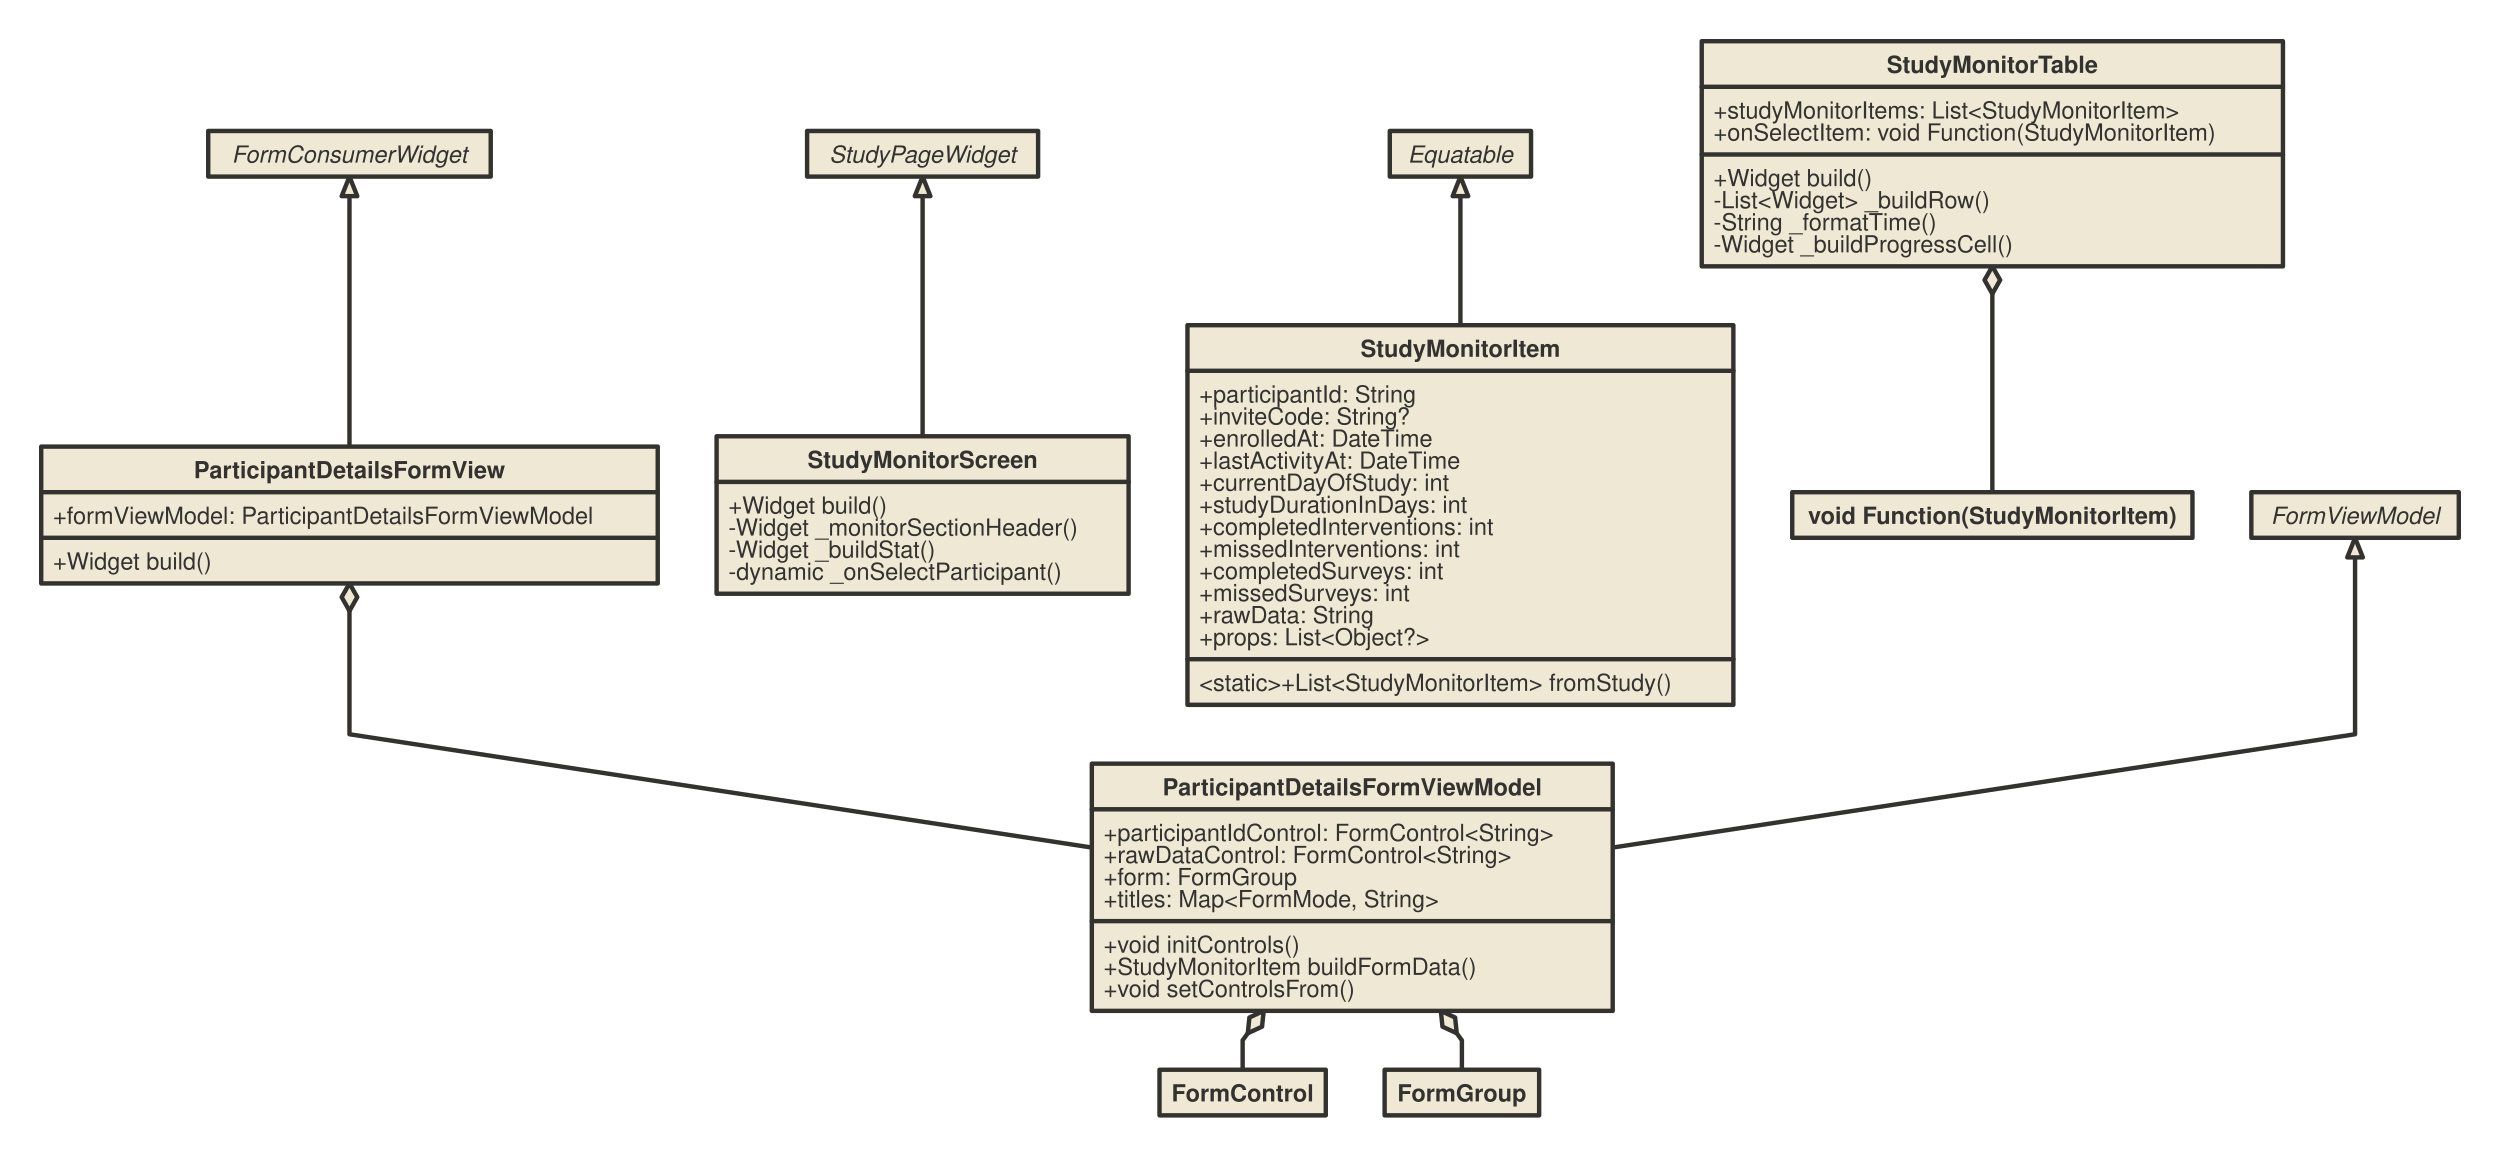
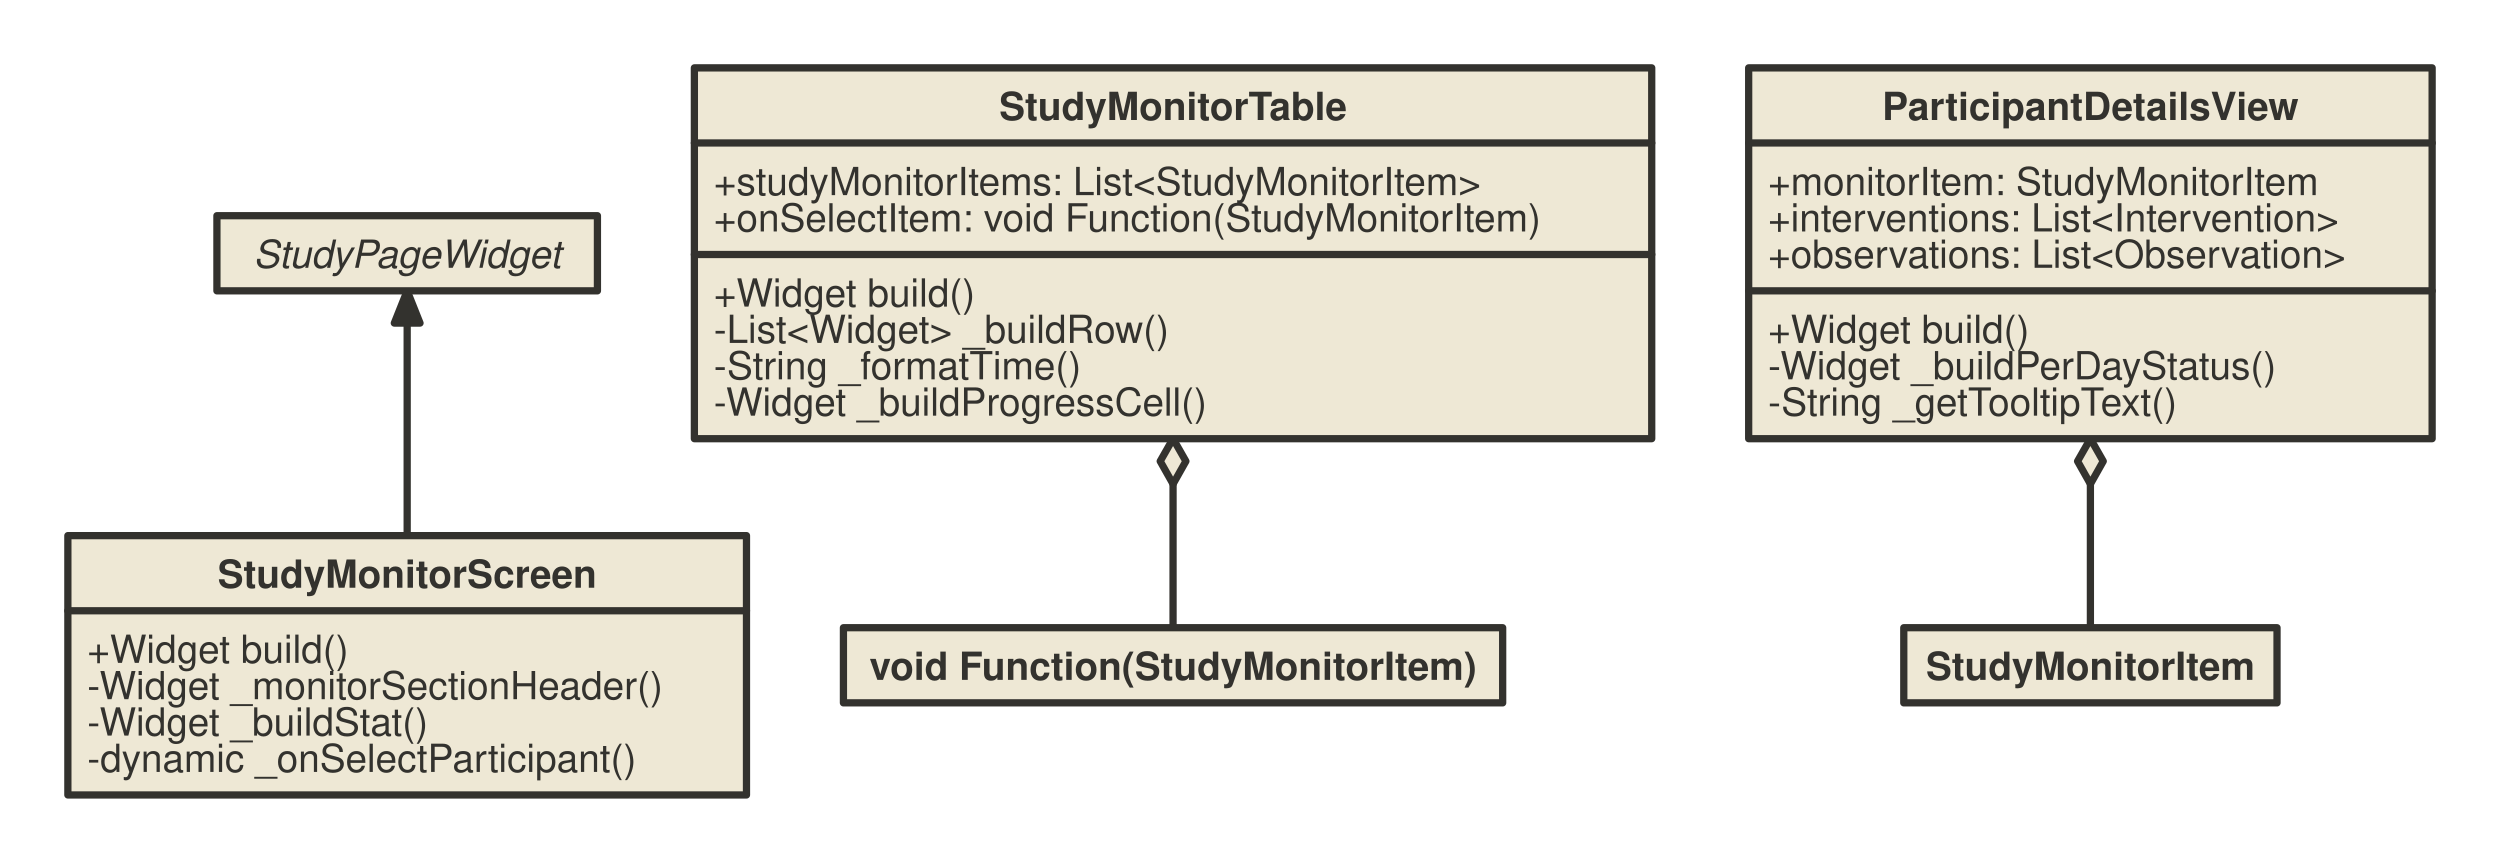
- <svg xmlns="http://www.w3.org/2000/svg" version="1.1" baseProfile="full" width="1699.0" height="786.0" viewbox="0 0 1699 786">
+ <svg xmlns="http://www.w3.org/2000/svg" version="1.1" baseProfile="full" width="1031.5" height="356.0" viewbox="0 0 1031.5 356">
  <g stroke-width="1.0" text-align="left" font="12pt Helvetica, Arial, sans-serif" font-size="12pt" font-family="Helvetica" font-weight="bold" font-style="normal">
    <g font-family="Helvetica" font-size="12pt" font-weight="bold" font-style="normal" stroke-width="3.0" stroke-linejoin="round" stroke-linecap="round" stroke="#33322E">
      <g stroke="transparent" fill="transparent">
-         <rect x="0.0" y="0.0" height="786.0" width="1699.0" stroke="none" />
+         <rect x="0.0" y="0.0" height="356.0" width="1031.5" stroke="none" />
      </g>
      <g transform="translate(8, 8)" fill="#33322E">
-         <g transform="translate(20, 20)" fill="#eee8d5" font-family="Helvetica" font-size="12pt" font-weight="normal" font-style="normal">
-           <path d="M209.5 387.2 L209.5 471 L714 547.989 L714.0 548.0 " fill="none" />
+         <g transform="translate(20, 20)" fill="#33322E" font-family="Helvetica" font-size="12pt" font-weight="normal" font-style="normal">
+           <path d="M140.0 105.3 L140 173 L140 193 L140.0 193.0 " fill="none" />
+           <path d="M145.3 105.3 L140.0 105.3 L134.7 105.3 L140.0 92.0 Z" />
+           <path d="M456.0 171.7 L456 173 L456 231 L456.0 231.0 " fill="none" />
          <g fill="#eee8d5">
-             <path d="M214.8 377.8 L209.5 387.2 L204.2 377.8 L209.5 368.5 Z" />
+             <path d="M461.3 162.3 L456.0 171.7 L450.7 162.3 L456.0 153.0 Z" />
          </g>
-           <path d="M209.5 105.3 L209.5 173 L209.5 275.5 L209.5 275.5 " fill="none" />
-           <path d="M214.8 105.3 L209.5 105.3 L204.2 105.3 L209.5 92.0 Z" />
-           <path d="M599.0 105.3 L599 173 L599 268.5 L599.0 268.5 " fill="none" />
-           <path d="M604.3 105.3 L599.0 105.3 L593.7 105.3 L599.0 92.0 Z" />
-           <path d="M964.5 105.3 L964.5 173 L964.5 193 L964.5 193.0 " fill="none" />
-           <path d="M969.8 105.3 L964.5 105.3 L959.2 105.3 L964.5 92.0 Z" />
-           <path d="M1326.0 171.7 L1326 173 L1326 306.5 L1326.0 306.5 " fill="none" />
+           <path d="M834.5 171.7 L834.5 173 L834.5 231 L834.5 231.0 " fill="none" />
          <g fill="#eee8d5">
-             <path d="M1331.3 162.3 L1326.0 171.7 L1320.7 162.3 L1326.0 153.0 Z" />
-           </g>
-           <path d="M820.0 674.2 L816.5 679 L816.5 699 L816.5 699.0 " fill="none" />
-           <g fill="#eee8d5">
-             <path d="M829.7 669.7 L820.0 674.2 L821.1 663.5 L830.8 659.0 Z" />
-           </g>
-           <path d="M962.0 674.2 L965.5 679 L965.5 699 L965.5 699.0 " fill="none" />
-           <g fill="#eee8d5">
-             <path d="M960.9 663.5 L962.0 674.2 L952.3 669.7 L951.2 659.0 Z" />
-           </g>
-           <path d="M1572.5 350.8 L1572.5 471 L1068 547.989 L1068.0 548.0 " fill="none" />
-           <path d="M1577.8 350.8 L1572.5 350.8 L1567.2 350.8 L1572.5 337.5 Z" />
-           <g data-name="ParticipantDetailsFormView">
-             <g fill="#eee8d5" stroke="#33322E" data-name="ParticipantDetailsFormView">
-               <rect x="0.0" y="275.5" height="93.0" width="419.0" data-name="ParticipantDetailsFormView" />
-               <path d="M0.0 306.5 L419.0 306.5" fill="none" data-name="ParticipantDetailsFormView" />
-               <path d="M0.0 337.5 L419.0 337.5" fill="none" data-name="ParticipantDetailsFormView" />
-             </g>
-             <g transform="translate(0, 275.5)" font-family="Helvetica" font-size="12pt" font-weight="bold" font-style="normal" data-name="ParticipantDetailsFormView">
-               <g transform="translate(8, 8)" fill="#33322E" text-align="center" data-name="ParticipantDetailsFormView">
-                 <text x="201.5" y="13.5" stroke="none" text-anchor="middle" data-name="ParticipantDetailsFormView">ParticipantDetailsFormView</text>
-               </g>
-             </g>
-             <g transform="translate(0, 306.5)" font-family="Helvetica" font-size="12pt" font-weight="normal" font-style="normal" data-name="ParticipantDetailsFormView">
-               <g transform="translate(8, 8)" fill="#33322E" text-align="left" data-name="ParticipantDetailsFormView">
-                 <text x="0.0" y="13.5" stroke="none" data-name="ParticipantDetailsFormView">+formViewModel: ParticipantDetailsFormViewModel</text>
-               </g>
-             </g>
-             <g transform="translate(0, 337.5)" font-family="Helvetica" font-size="12pt" font-weight="normal" font-style="normal" data-name="ParticipantDetailsFormView">
-               <g transform="translate(8, 8)" fill="#33322E" text-align="left" data-name="ParticipantDetailsFormView">
-                 <text x="0.0" y="13.5" stroke="none" data-name="ParticipantDetailsFormView">+Widget build()</text>
-               </g>
-             </g>
-           </g>
-           <g data-name="ParticipantDetailsFormViewModel">
-             <g fill="#eee8d5" stroke="#33322E" data-name="ParticipantDetailsFormViewModel">
-               <rect x="714.0" y="491.0" height="168.0" width="354.0" data-name="ParticipantDetailsFormViewModel" />
-               <path d="M714.0 522.0 L1068.0 522.0" fill="none" data-name="ParticipantDetailsFormViewModel" />
-               <path d="M714.0 598.0 L1068.0 598.0" fill="none" data-name="ParticipantDetailsFormViewModel" />
-             </g>
-             <g transform="translate(714, 491)" font-family="Helvetica" font-size="12pt" font-weight="bold" font-style="normal" data-name="ParticipantDetailsFormViewModel">
-               <g transform="translate(8, 8)" fill="#33322E" text-align="center" data-name="ParticipantDetailsFormViewModel">
-                 <text x="169.0" y="13.5" stroke="none" text-anchor="middle" data-name="ParticipantDetailsFormViewModel">ParticipantDetailsFormViewModel</text>
-               </g>
-             </g>
-             <g transform="translate(714, 522)" font-family="Helvetica" font-size="12pt" font-weight="normal" font-style="normal" data-name="ParticipantDetailsFormViewModel">
-               <g transform="translate(8, 8)" fill="#33322E" text-align="left" data-name="ParticipantDetailsFormViewModel">
-                 <text x="0.0" y="13.5" stroke="none" data-name="ParticipantDetailsFormViewModel">+participantIdControl: FormControl&lt;String&gt;</text>
-                 <text x="0.0" y="28.5" stroke="none" data-name="ParticipantDetailsFormViewModel">+rawDataControl: FormControl&lt;String&gt;</text>
-                 <text x="0.0" y="43.5" stroke="none" data-name="ParticipantDetailsFormViewModel">+form: FormGroup</text>
-                 <text x="0.0" y="58.5" stroke="none" data-name="ParticipantDetailsFormViewModel">+titles: Map&lt;FormMode, String&gt;</text>
-               </g>
-             </g>
-             <g transform="translate(714, 598)" font-family="Helvetica" font-size="12pt" font-weight="normal" font-style="normal" data-name="ParticipantDetailsFormViewModel">
-               <g transform="translate(8, 8)" fill="#33322E" text-align="left" data-name="ParticipantDetailsFormViewModel">
-                 <text x="0.0" y="13.5" stroke="none" data-name="ParticipantDetailsFormViewModel">+void initControls()</text>
-                 <text x="0.0" y="28.5" stroke="none" data-name="ParticipantDetailsFormViewModel">+StudyMonitorItem buildFormData()</text>
-                 <text x="0.0" y="43.5" stroke="none" data-name="ParticipantDetailsFormViewModel">+void setControlsFrom()</text>
-               </g>
-             </g>
-           </g>
-           <g data-name="FormConsumerWidget">
-             <g fill="#eee8d5" stroke="#33322E" data-name="FormConsumerWidget">
-               <rect x="113.5" y="61.0" height="31.0" width="192.0" data-name="FormConsumerWidget" />
-             </g>
-             <g transform="translate(113.5, 61)" font-family="Helvetica" font-size="12pt" font-weight="normal" font-style="italic" data-name="FormConsumerWidget">
-               <g transform="translate(8, 8)" fill="#33322E" text-align="center" data-name="FormConsumerWidget">
-                 <text x="88.0" y="13.5" stroke="none" text-anchor="middle" data-name="FormConsumerWidget">FormConsumerWidget</text>
-               </g>
-             </g>
+             <path d="M839.8 162.3 L834.5 171.7 L829.2 162.3 L834.5 153.0 Z" />
          </g>
          <g data-name="StudyMonitorScreen">
            <g fill="#eee8d5" stroke="#33322E" data-name="StudyMonitorScreen">
-               <rect x="459.0" y="268.5" height="107.0" width="280.0" data-name="StudyMonitorScreen" />
-               <path d="M459.0 299.5 L739.0 299.5" fill="none" data-name="StudyMonitorScreen" />
+               <rect x="0.0" y="193.0" height="107.0" width="280.0" data-name="StudyMonitorScreen" />
+               <path d="M0.0 224.0 L280.0 224.0" fill="none" data-name="StudyMonitorScreen" />
            </g>
-             <g transform="translate(459, 268.5)" font-family="Helvetica" font-size="12pt" font-weight="bold" font-style="normal" data-name="StudyMonitorScreen">
+             <g transform="translate(0, 193)" font-family="Helvetica" font-size="12pt" font-weight="bold" font-style="normal" data-name="StudyMonitorScreen">
              <g transform="translate(8, 8)" fill="#33322E" text-align="center" data-name="StudyMonitorScreen">
                <text x="132.0" y="13.5" stroke="none" text-anchor="middle" data-name="StudyMonitorScreen">StudyMonitorScreen</text>
              </g>
            </g>
-             <g transform="translate(459, 299.5)" font-family="Helvetica" font-size="12pt" font-weight="normal" font-style="normal" data-name="StudyMonitorScreen">
+             <g transform="translate(0, 224)" font-family="Helvetica" font-size="12pt" font-weight="normal" font-style="normal" data-name="StudyMonitorScreen">
              <g transform="translate(8, 8)" fill="#33322E" text-align="left" data-name="StudyMonitorScreen">
                <text x="0.0" y="13.5" stroke="none" data-name="StudyMonitorScreen">+Widget build()</text>
                <text x="0.0" y="28.5" stroke="none" data-name="StudyMonitorScreen">-Widget _monitorSectionHeader()</text>
                <text x="0.0" y="43.5" stroke="none" data-name="StudyMonitorScreen">-Widget _buildStat()</text>
                <text x="0.0" y="58.5" stroke="none" data-name="StudyMonitorScreen">-dynamic _onSelectParticipant()</text>
              </g>
            </g>
          </g>
          <g data-name="StudyPageWidget">
            <g fill="#eee8d5" stroke="#33322E" data-name="StudyPageWidget">
-               <rect x="520.5" y="61.0" height="31.0" width="157.0" data-name="StudyPageWidget" />
+               <rect x="61.5" y="61.0" height="31.0" width="157.0" data-name="StudyPageWidget" />
            </g>
-             <g transform="translate(520.5, 61)" font-family="Helvetica" font-size="12pt" font-weight="normal" font-style="italic" data-name="StudyPageWidget">
+             <g transform="translate(61.5, 61)" font-family="Helvetica" font-size="12pt" font-weight="normal" font-style="italic" data-name="StudyPageWidget">
              <g transform="translate(8, 8)" fill="#33322E" text-align="center" data-name="StudyPageWidget">
                <text x="70.5" y="13.5" stroke="none" text-anchor="middle" data-name="StudyPageWidget">StudyPageWidget</text>
              </g>
            </g>
          </g>
-           <g data-name="StudyMonitorItem">
-             <g fill="#eee8d5" stroke="#33322E" data-name="StudyMonitorItem">
-               <rect x="779.0" y="193.0" height="258.0" width="371.0" data-name="StudyMonitorItem" />
-               <path d="M779.0 224.0 L1150.0 224.0" fill="none" data-name="StudyMonitorItem" />
-               <path d="M779.0 420.0 L1150.0 420.0" fill="none" data-name="StudyMonitorItem" />
-             </g>
-             <g transform="translate(779, 193)" font-family="Helvetica" font-size="12pt" font-weight="bold" font-style="normal" data-name="StudyMonitorItem">
-               <g transform="translate(8, 8)" fill="#33322E" text-align="center" data-name="StudyMonitorItem">
-                 <text x="177.5" y="13.5" stroke="none" text-anchor="middle" data-name="StudyMonitorItem">StudyMonitorItem</text>
-               </g>
-             </g>
-             <g transform="translate(779, 224)" font-family="Helvetica" font-size="12pt" font-weight="normal" font-style="normal" data-name="StudyMonitorItem">
-               <g transform="translate(8, 8)" fill="#33322E" text-align="left" data-name="StudyMonitorItem">
-                 <text x="0.0" y="13.5" stroke="none" data-name="StudyMonitorItem">+participantId: String</text>
-                 <text x="0.0" y="28.5" stroke="none" data-name="StudyMonitorItem">+inviteCode: String?</text>
-                 <text x="0.0" y="43.5" stroke="none" data-name="StudyMonitorItem">+enrolledAt: DateTime</text>
-                 <text x="0.0" y="58.5" stroke="none" data-name="StudyMonitorItem">+lastActivityAt: DateTime</text>
-                 <text x="0.0" y="73.5" stroke="none" data-name="StudyMonitorItem">+currentDayOfStudy: int</text>
-                 <text x="0.0" y="88.5" stroke="none" data-name="StudyMonitorItem">+studyDurationInDays: int</text>
-                 <text x="0.0" y="103.5" stroke="none" data-name="StudyMonitorItem">+completedInterventions: int</text>
-                 <text x="0.0" y="118.5" stroke="none" data-name="StudyMonitorItem">+missedInterventions: int</text>
-                 <text x="0.0" y="133.5" stroke="none" data-name="StudyMonitorItem">+completedSurveys: int</text>
-                 <text x="0.0" y="148.5" stroke="none" data-name="StudyMonitorItem">+missedSurveys: int</text>
-                 <text x="0.0" y="163.5" stroke="none" data-name="StudyMonitorItem">+rawData: String</text>
-                 <text x="0.0" y="178.5" stroke="none" data-name="StudyMonitorItem">+props: List&lt;Object?&gt;</text>
-               </g>
-             </g>
-             <g transform="translate(779, 420)" font-family="Helvetica" font-size="12pt" font-weight="normal" font-style="normal" data-name="StudyMonitorItem">
-               <g transform="translate(8, 8)" fill="#33322E" text-align="left" data-name="StudyMonitorItem">
-                 <text x="0.0" y="13.5" stroke="none" data-name="StudyMonitorItem">&lt;static&gt;+List&lt;StudyMonitorItem&gt; fromStudy()</text>
-               </g>
-             </g>
-           </g>
-           <g data-name="Equatable">
-             <g fill="#eee8d5" stroke="#33322E" data-name="Equatable">
-               <rect x="916.5" y="61.0" height="31.0" width="96.0" data-name="Equatable" />
-             </g>
-             <g transform="translate(916.5, 61)" font-family="Helvetica" font-size="12pt" font-weight="normal" font-style="italic" data-name="Equatable">
-               <g transform="translate(8, 8)" fill="#33322E" text-align="center" data-name="Equatable">
-                 <text x="40.0" y="13.5" stroke="none" text-anchor="middle" data-name="Equatable">Equatable</text>
-               </g>
-             </g>
-           </g>
          <g data-name="StudyMonitorTable">
            <g fill="#eee8d5" stroke="#33322E" data-name="StudyMonitorTable">
-               <rect x="1128.5" y="0.0" height="153.0" width="395.0" data-name="StudyMonitorTable" />
-               <path d="M1128.5 31.0 L1523.5 31.0" fill="none" data-name="StudyMonitorTable" />
-               <path d="M1128.5 77.0 L1523.5 77.0" fill="none" data-name="StudyMonitorTable" />
+               <rect x="258.5" y="0.0" height="153.0" width="395.0" data-name="StudyMonitorTable" />
+               <path d="M258.5 31.0 L653.5 31.0" fill="none" data-name="StudyMonitorTable" />
+               <path d="M258.5 77.0 L653.5 77.0" fill="none" data-name="StudyMonitorTable" />
            </g>
-             <g transform="translate(1128.5, 0)" font-family="Helvetica" font-size="12pt" font-weight="bold" font-style="normal" data-name="StudyMonitorTable">
+             <g transform="translate(258.5, 0)" font-family="Helvetica" font-size="12pt" font-weight="bold" font-style="normal" data-name="StudyMonitorTable">
              <g transform="translate(8, 8)" fill="#33322E" text-align="center" data-name="StudyMonitorTable">
                <text x="189.5" y="13.5" stroke="none" text-anchor="middle" data-name="StudyMonitorTable">StudyMonitorTable</text>
              </g>
            </g>
-             <g transform="translate(1128.5, 31)" font-family="Helvetica" font-size="12pt" font-weight="normal" font-style="normal" data-name="StudyMonitorTable">
+             <g transform="translate(258.5, 31)" font-family="Helvetica" font-size="12pt" font-weight="normal" font-style="normal" data-name="StudyMonitorTable">
              <g transform="translate(8, 8)" fill="#33322E" text-align="left" data-name="StudyMonitorTable">
                <text x="0.0" y="13.5" stroke="none" data-name="StudyMonitorTable">+studyMonitorItems: List&lt;StudyMonitorItem&gt;</text>
                <text x="0.0" y="28.5" stroke="none" data-name="StudyMonitorTable">+onSelectItem: void Function(StudyMonitorItem)</text>
              </g>
            </g>
-             <g transform="translate(1128.5, 77)" font-family="Helvetica" font-size="12pt" font-weight="normal" font-style="normal" data-name="StudyMonitorTable">
+             <g transform="translate(258.5, 77)" font-family="Helvetica" font-size="12pt" font-weight="normal" font-style="normal" data-name="StudyMonitorTable">
              <g transform="translate(8, 8)" fill="#33322E" text-align="left" data-name="StudyMonitorTable">
                <text x="0.0" y="13.5" stroke="none" data-name="StudyMonitorTable">+Widget build()</text>
                <text x="0.0" y="28.5" stroke="none" data-name="StudyMonitorTable">-List&lt;Widget&gt; _buildRow()</text>
                <text x="0.0" y="43.5" stroke="none" data-name="StudyMonitorTable">-String _formatTime()</text>
                <text x="0.0" y="58.5" stroke="none" data-name="StudyMonitorTable">-Widget _buildProgressCell()</text>
              </g>
            </g>
          </g>
          <g data-name="void Function(StudyMonitorItem)">
            <g fill="#eee8d5" stroke="#33322E" data-name="void Function(StudyMonitorItem)">
-               <rect x="1190.0" y="306.5" height="31.0" width="272.0" data-name="void Function(StudyMonitorItem)" />
+               <rect x="320.0" y="231.0" height="31.0" width="272.0" data-name="void Function(StudyMonitorItem)" />
            </g>
-             <g transform="translate(1190, 306.5)" font-family="Helvetica" font-size="12pt" font-weight="bold" font-style="normal" data-name="void Function(StudyMonitorItem)">
+             <g transform="translate(320, 231)" font-family="Helvetica" font-size="12pt" font-weight="bold" font-style="normal" data-name="void Function(StudyMonitorItem)">
              <g transform="translate(8, 8)" fill="#33322E" text-align="center" data-name="void Function(StudyMonitorItem)">
                <text x="128.0" y="13.5" stroke="none" text-anchor="middle" data-name="void Function(StudyMonitorItem)">void Function(StudyMonitorItem)</text>
              </g>
            </g>
          </g>
-           <g data-name="FormControl">
-             <g fill="#eee8d5" stroke="#33322E" data-name="FormControl">
-               <rect x="760.0" y="699.0" height="31.0" width="113.0" data-name="FormControl" />
+           <g data-name="ParticipantDetailsView">
+             <g fill="#eee8d5" stroke="#33322E" data-name="ParticipantDetailsView">
+               <rect x="693.5" y="0.0" height="153.0" width="282.0" data-name="ParticipantDetailsView" />
+               <path d="M693.5 31.0 L975.5 31.0" fill="none" data-name="ParticipantDetailsView" />
+               <path d="M693.5 92.0 L975.5 92.0" fill="none" data-name="ParticipantDetailsView" />
            </g>
-             <g transform="translate(760, 699)" font-family="Helvetica" font-size="12pt" font-weight="bold" font-style="normal" data-name="FormControl">
-               <g transform="translate(8, 8)" fill="#33322E" text-align="center" data-name="FormControl">
-                 <text x="48.5" y="13.5" stroke="none" text-anchor="middle" data-name="FormControl">FormControl</text>
+             <g transform="translate(693.5, 0)" font-family="Helvetica" font-size="12pt" font-weight="bold" font-style="normal" data-name="ParticipantDetailsView">
+               <g transform="translate(8, 8)" fill="#33322E" text-align="center" data-name="ParticipantDetailsView">
+                 <text x="133.0" y="13.5" stroke="none" text-anchor="middle" data-name="ParticipantDetailsView">ParticipantDetailsView</text>
+               </g>
+             </g>
+             <g transform="translate(693.5, 31)" font-family="Helvetica" font-size="12pt" font-weight="normal" font-style="normal" data-name="ParticipantDetailsView">
+               <g transform="translate(8, 8)" fill="#33322E" text-align="left" data-name="ParticipantDetailsView">
+                 <text x="0.0" y="13.5" stroke="none" data-name="ParticipantDetailsView">+monitorItem: StudyMonitorItem</text>
+                 <text x="0.0" y="28.5" stroke="none" data-name="ParticipantDetailsView">+interventions: List&lt;Intervention&gt;</text>
+                 <text x="0.0" y="43.5" stroke="none" data-name="ParticipantDetailsView">+observations: List&lt;Observation&gt;</text>
+               </g>
+             </g>
+             <g transform="translate(693.5, 92)" font-family="Helvetica" font-size="12pt" font-weight="normal" font-style="normal" data-name="ParticipantDetailsView">
+               <g transform="translate(8, 8)" fill="#33322E" text-align="left" data-name="ParticipantDetailsView">
+                 <text x="0.0" y="13.5" stroke="none" data-name="ParticipantDetailsView">+Widget build()</text>
+                 <text x="0.0" y="28.5" stroke="none" data-name="ParticipantDetailsView">-Widget _buildPerDayStatus()</text>
+                 <text x="0.0" y="43.5" stroke="none" data-name="ParticipantDetailsView">-String _getTooltipText()</text>
              </g>
            </g>
          </g>
-           <g data-name="FormGroup">
-             <g fill="#eee8d5" stroke="#33322E" data-name="FormGroup">
-               <rect x="913.0" y="699.0" height="31.0" width="105.0" data-name="FormGroup" />
+           <g data-name="StudyMonitorItem">
+             <g fill="#eee8d5" stroke="#33322E" data-name="StudyMonitorItem">
+               <rect x="757.5" y="231.0" height="31.0" width="154.0" data-name="StudyMonitorItem" />
            </g>
-             <g transform="translate(913, 699)" font-family="Helvetica" font-size="12pt" font-weight="bold" font-style="normal" data-name="FormGroup">
-               <g transform="translate(8, 8)" fill="#33322E" text-align="center" data-name="FormGroup">
-                 <text x="44.5" y="13.5" stroke="none" text-anchor="middle" data-name="FormGroup">FormGroup</text>
-               </g>
-             </g>
-           </g>
-           <g data-name="FormViewModel">
-             <g fill="#eee8d5" stroke="#33322E" data-name="FormViewModel">
-               <rect x="1502.0" y="306.5" height="31.0" width="141.0" data-name="FormViewModel" />
-             </g>
-             <g transform="translate(1502, 306.5)" font-family="Helvetica" font-size="12pt" font-weight="normal" font-style="italic" data-name="FormViewModel">
-               <g transform="translate(8, 8)" fill="#33322E" text-align="center" data-name="FormViewModel">
-                 <text x="62.5" y="13.5" stroke="none" text-anchor="middle" data-name="FormViewModel">FormViewModel</text>
+             <g transform="translate(757.5, 231)" font-family="Helvetica" font-size="12pt" font-weight="bold" font-style="normal" data-name="StudyMonitorItem">
+               <g transform="translate(8, 8)" fill="#33322E" text-align="center" data-name="StudyMonitorItem">
+                 <text x="69.0" y="13.5" stroke="none" text-anchor="middle" data-name="StudyMonitorItem">StudyMonitorItem</text>
              </g>
            </g>
          </g>
        </g>
      </g>
    </g>
  </g>
</svg>
